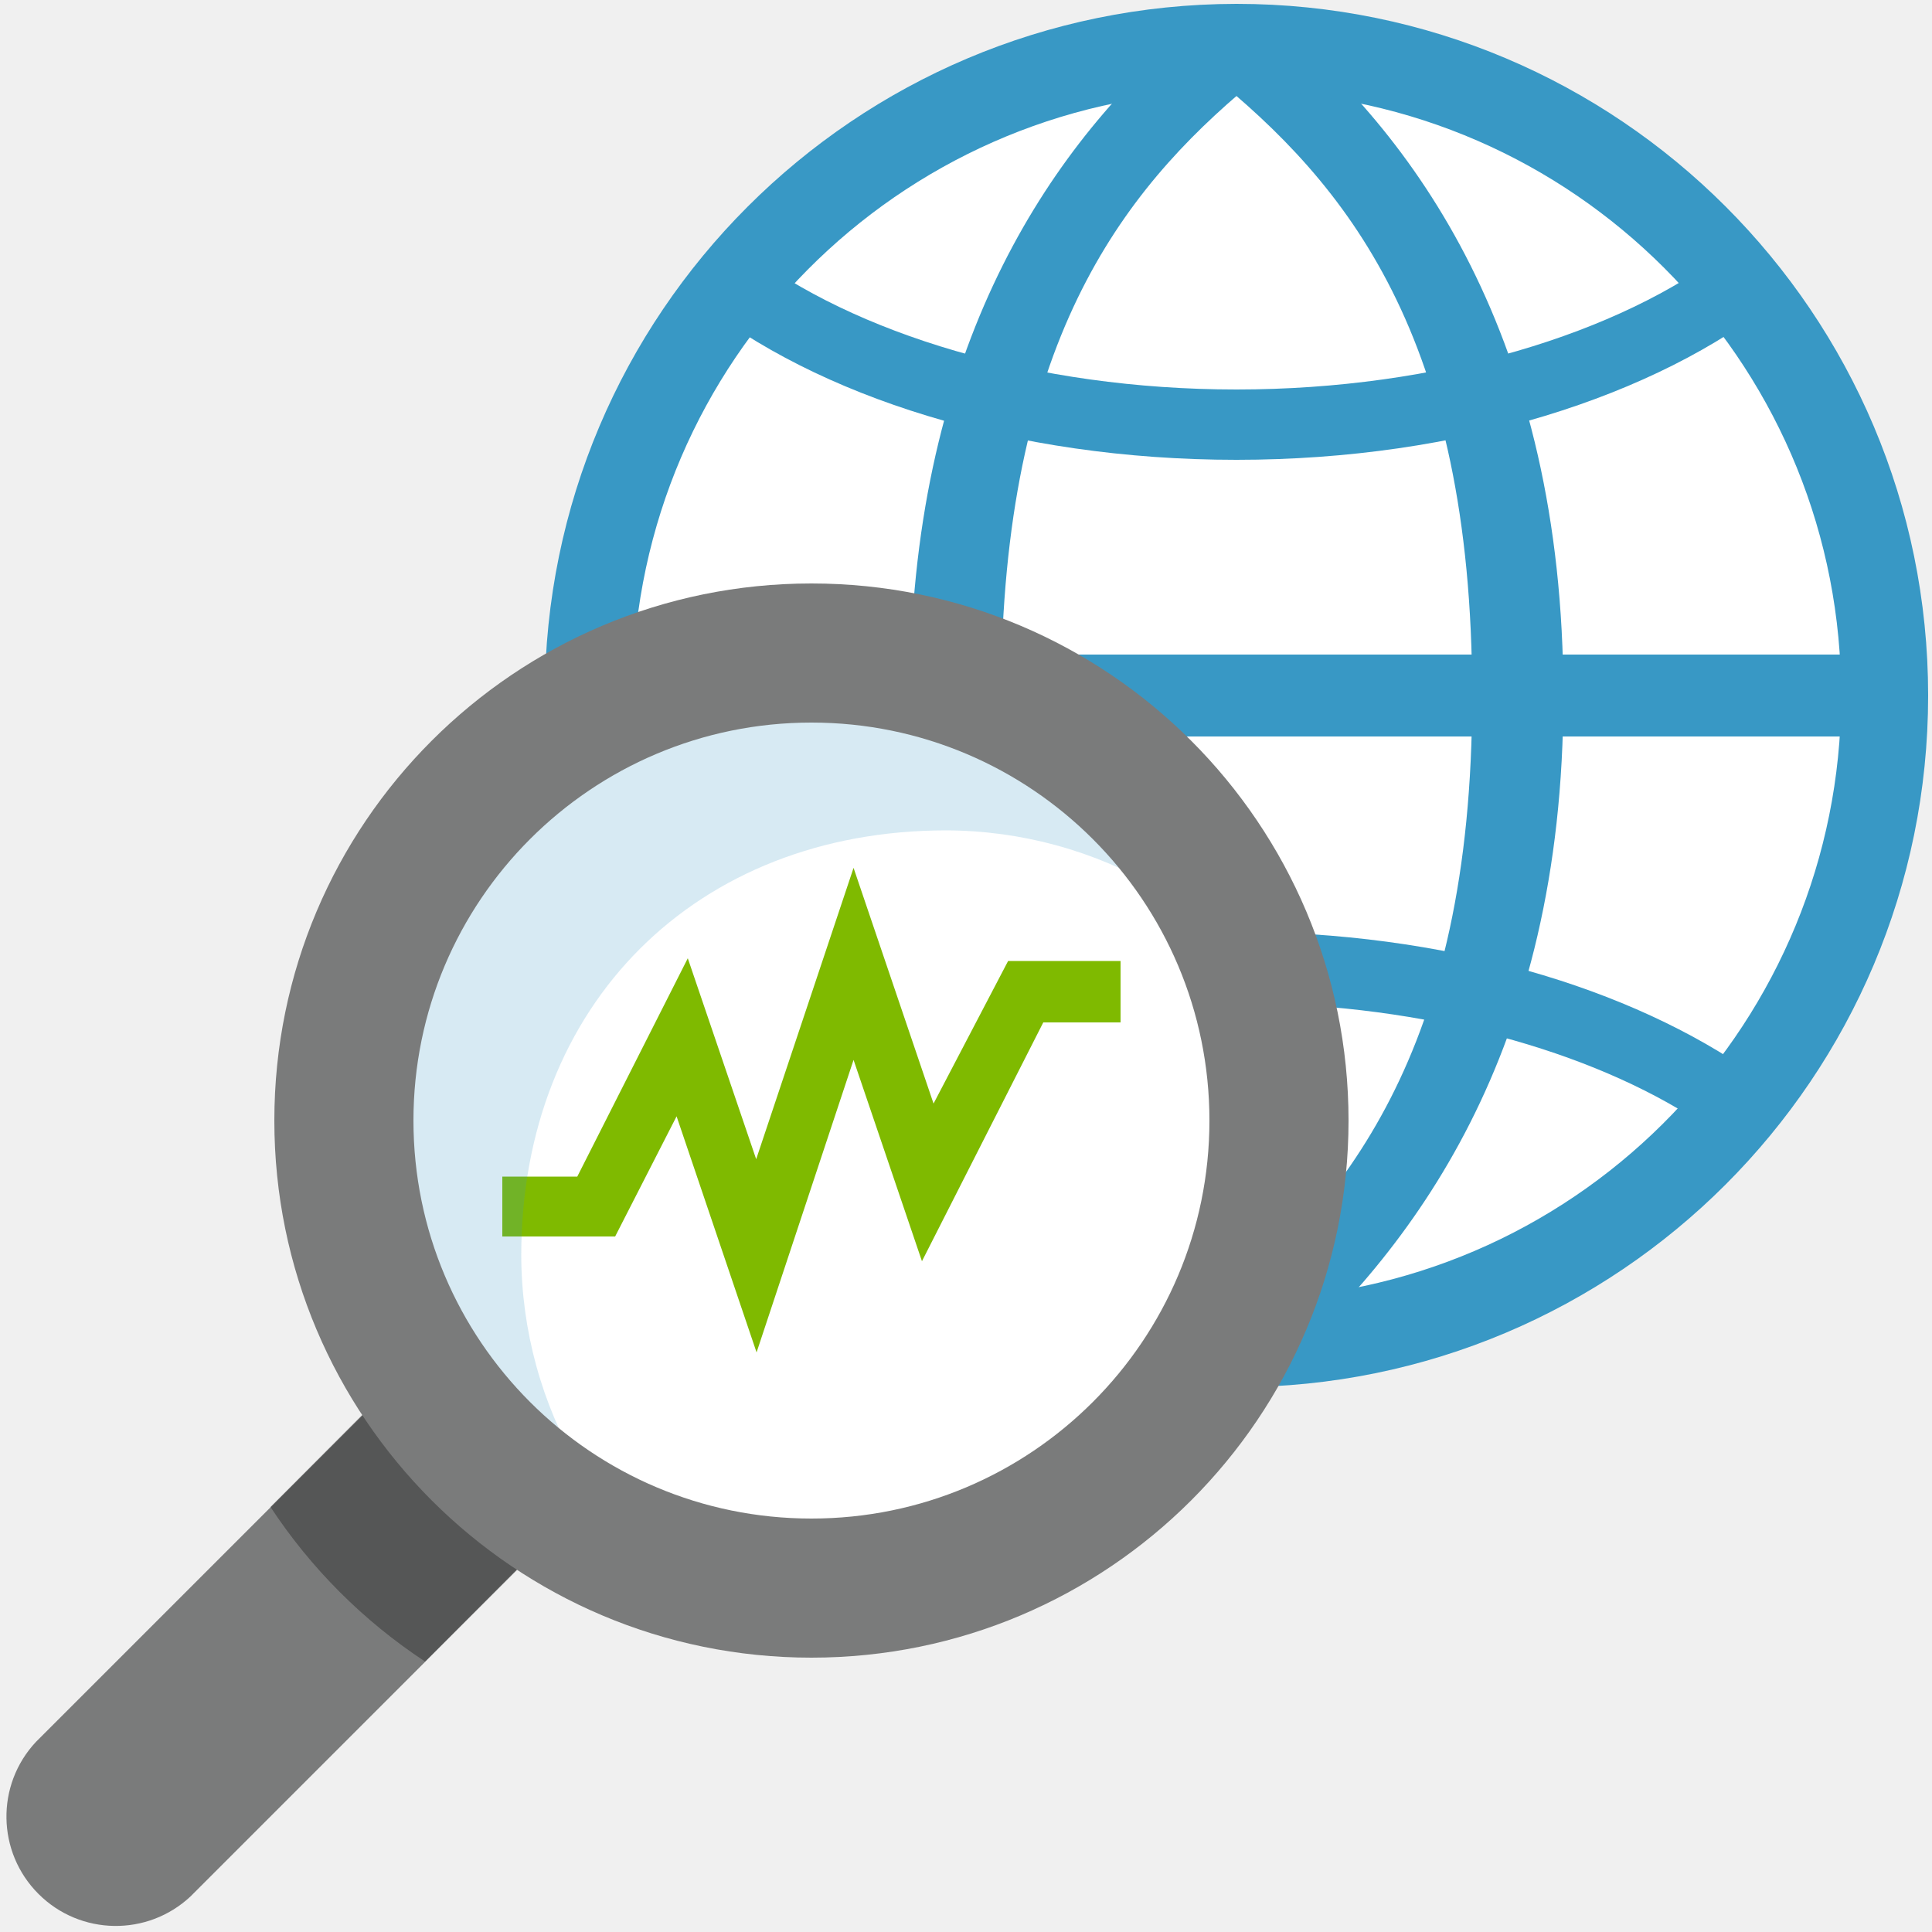
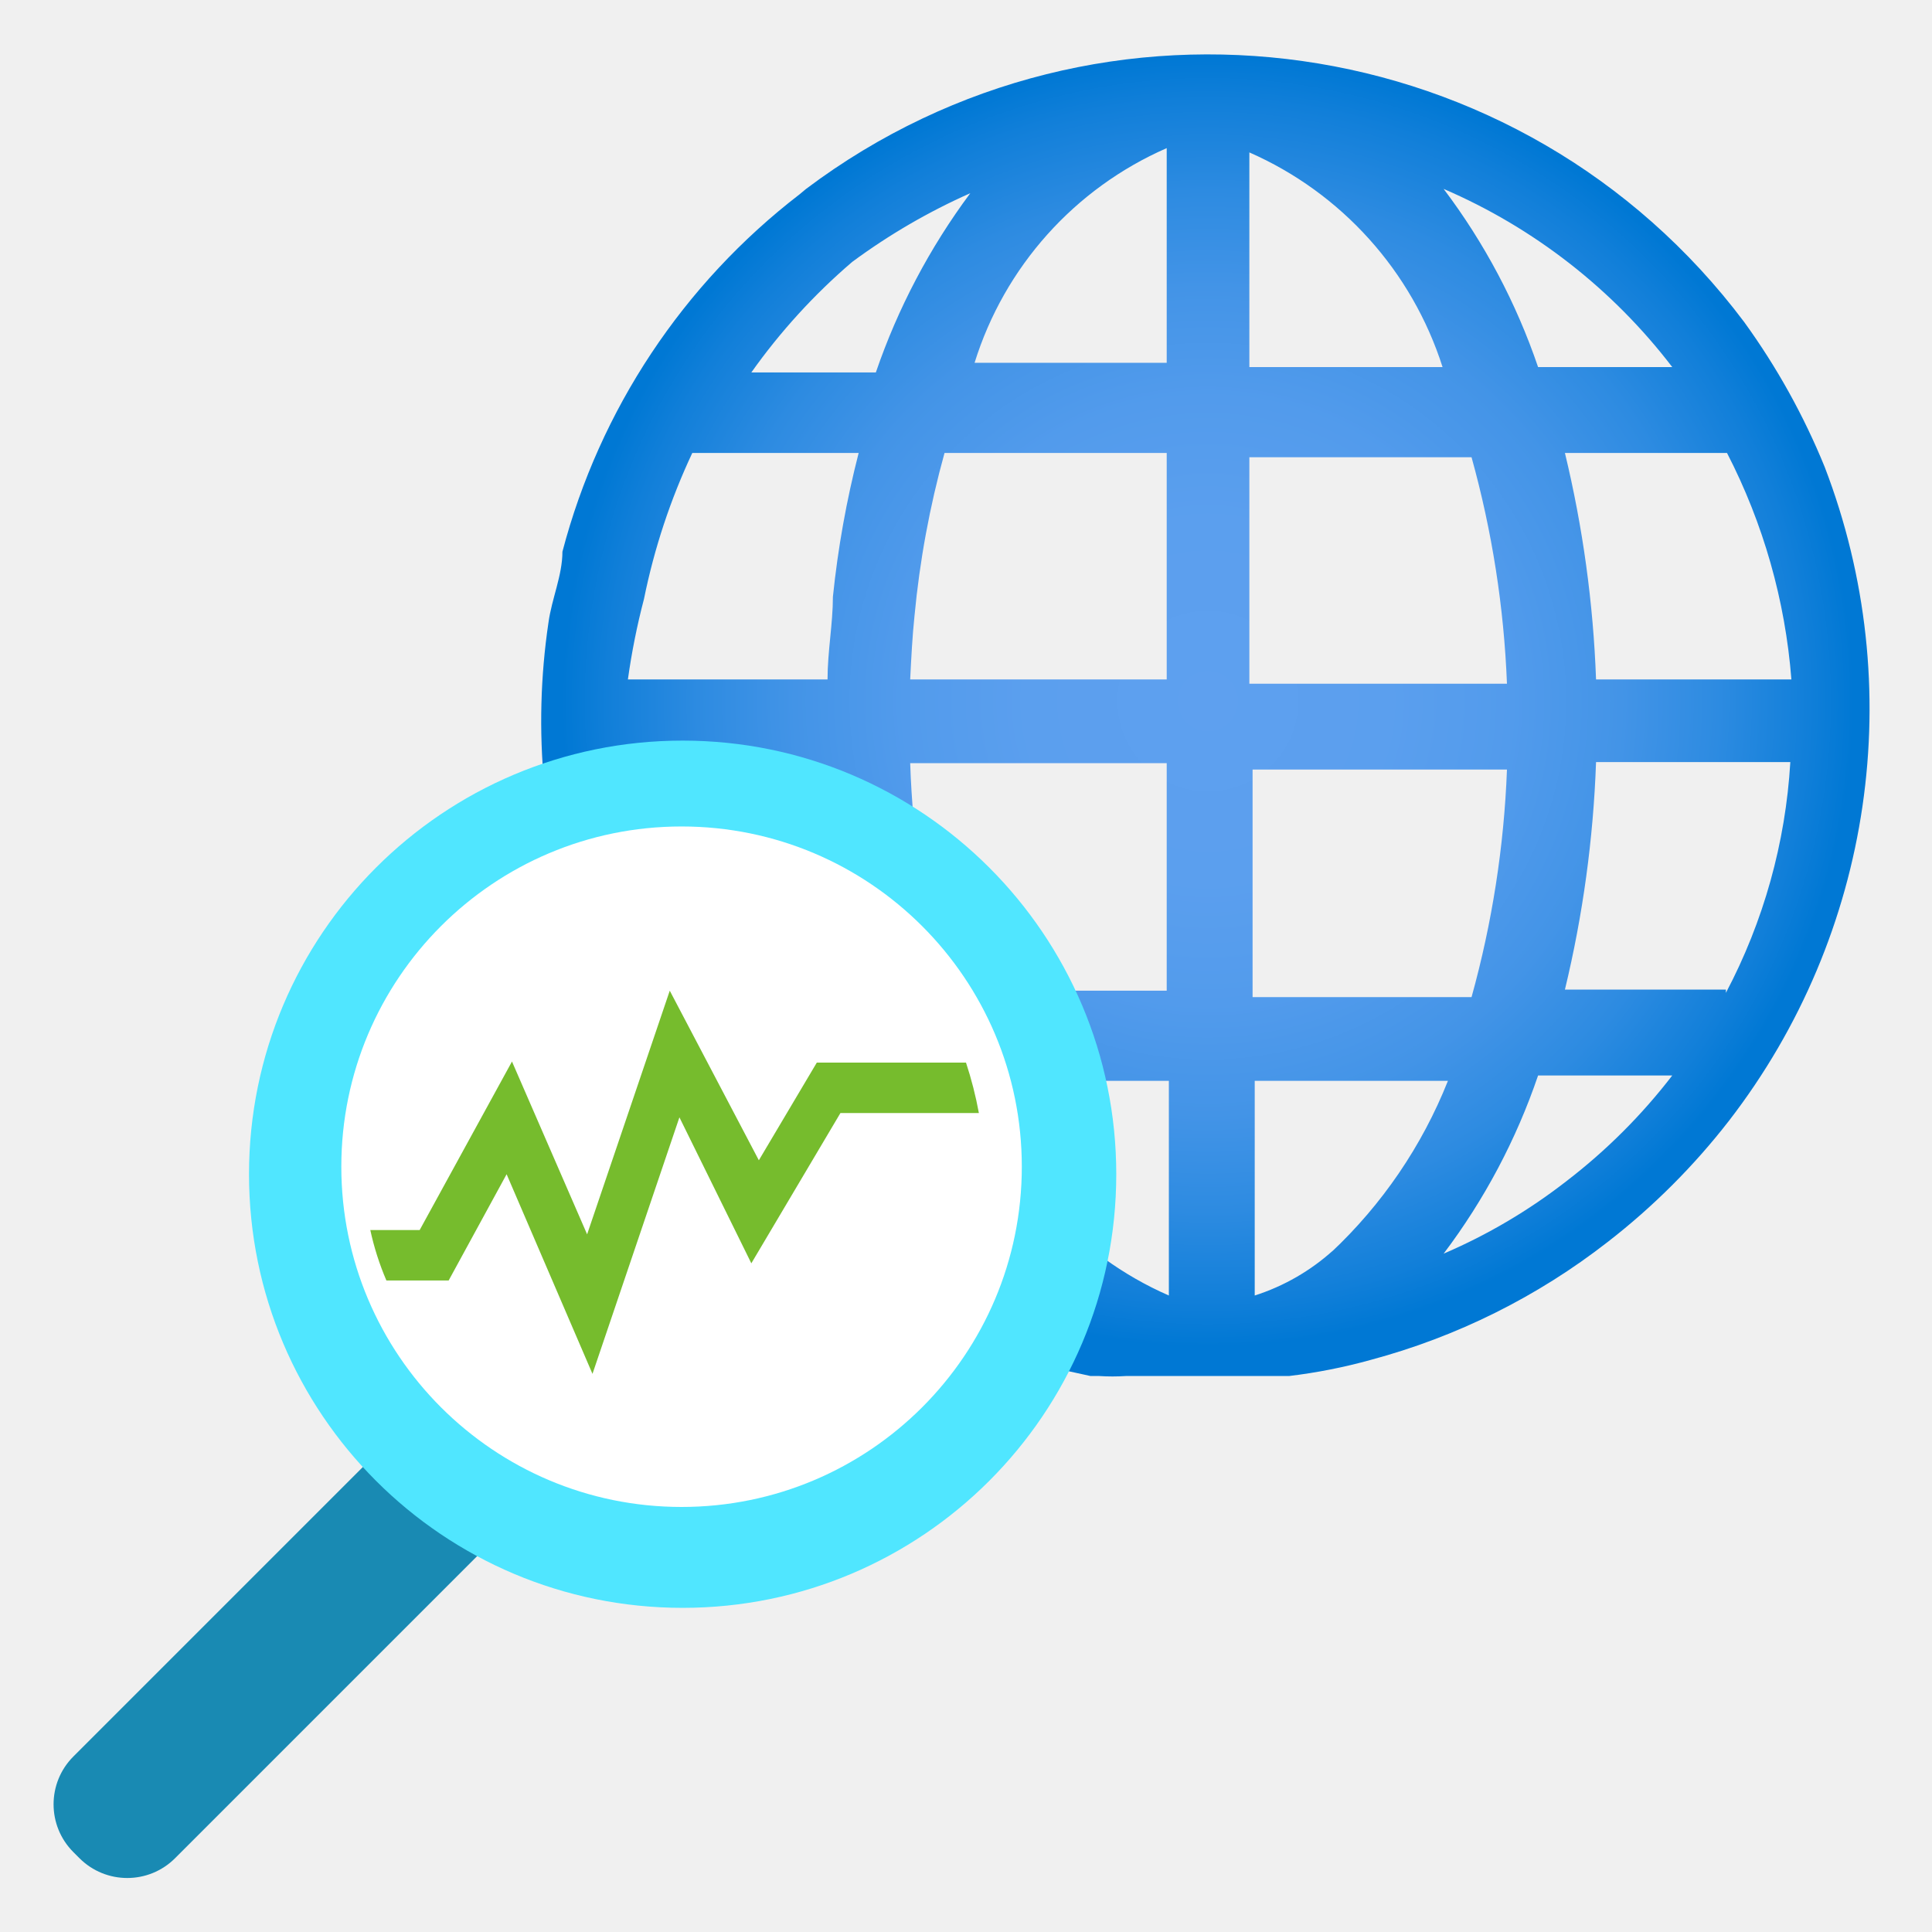
- <svg xmlns="http://www.w3.org/2000/svg" id="Layer_1" data-name="Layer 1" viewBox="0 0 50 50">
+ <svg xmlns="http://www.w3.org/2000/svg" id="aca4def4-7046-48a7-83fb-780b9f6d65ac" data-name="fluent_icons" width="18" height="18" viewBox="0 0 18 18">
  <defs>
-     <style>.cls-1{fill:#fff;}.cls-2,.cls-6{fill:#3898c5;}.cls-3{fill:#7a7b7b;}.cls-4{fill:#1d1d1d;opacity:0.4;}.cls-4,.cls-6{isolation:isolate;}.cls-5{fill:#7fba00;}.cls-6{opacity:0.2;}</style>
+     <radialGradient id="ec945175-c80b-46fd-89db-7eac10420933" cx="6.61" cy="45.13" r="6.4" gradientTransform="translate(5.04 -35.89) scale(0.94)" gradientUnits="userSpaceOnUse">
+       <stop offset="0" stop-color="#5ea0ef" />
+       <stop offset="0.28" stop-color="#5b9fee" />
+       <stop offset="0.47" stop-color="#529bec" />
+       <stop offset="0.64" stop-color="#4394e7" />
+       <stop offset="0.79" stop-color="#2d8be1" />
+       <stop offset="0.93" stop-color="#117fd9" />
+       <stop offset="1" stop-color="#0078d4" />
+     </radialGradient>
  </defs>
-   <path class="cls-1" d="M31.9,1.1A16.91,16.91,0,0,0,15,17.58a12.89,12.89,0,0,1,17.46,17.3A16.89,16.89,0,0,0,31.9,1.1Z" />
-   <path class="cls-2" d="M32.87,35.6c3.67-3.22,7.59-8.33,7.59-17.59S36.6,3.44,32.83.4L31.3,1.9C34.83,4.75,38.1,8.67,38.1,18s-3.37,13.11-6.83,16.14Z" />
-   <rect class="cls-2" x="16.11" y="16.94" width="31.78" height="2.12" />
-   <path class="cls-2" d="M32,10.08c-5.21,0-9.92-1.45-12.73-3.62L18,7.74c3.13,2.52,8.23,4.16,14,4.16s10.87-1.65,14-4.16L44.73,6.46C41.92,8.63,37.21,10.08,32,10.08Z" />
-   <path class="cls-3" d="M10.93,35.08l-10,10h0a2.83,2.83,0,0,0,4,4h0l10-10Z" />
-   <path class="cls-4" d="M7,39a14,14,0,0,0,4,4l2.61-2.62-4-4Z" />
-   <circle class="cls-1" cx="20.73" cy="28.9" r="9" />
-   <circle class="cls-1" cx="21" cy="29" r="11" />
-   <path class="cls-2" d="M25.92,17.08C26.14,8.41,29.29,4.65,32.7,1.9L31.17.4c-3.54,2.86-7.16,7.72-7.58,16A12.78,12.78,0,0,1,25.92,17.08Z" />
-   <path class="cls-2" d="M32.94,24.13A12.78,12.78,0,0,1,33.53,26c4.59.25,8.67,1.61,11.2,3.57L46,28.26C43,25.89,38.32,24.3,32.94,24.13Z" />
-   <path class="cls-2" d="M32,.1A17.92,17.92,0,0,0,14.1,18s0,.07,0,.11A12.88,12.88,0,0,1,16.4,17,15.64,15.64,0,1,1,33,33.6a12.88,12.88,0,0,1-1.15,2.3H32A17.9,17.9,0,1,0,32,.1Z" />
-   <path class="cls-5" d="M19.58,35l-2.07-6.11L15.92,32H13V30.45h1.94l2.86-5.65L19.57,30l2.52-7.54,2.07,6.1,1.93-3.69H29v1.59H27l-3.14,6.18-1.77-5.21Z" />
-   <path class="cls-6" d="M13.49,32.49c0-6.5,4.53-11,11-11A10.93,10.93,0,0,1,30,23,11,11,0,1,0,15,38,10.93,10.93,0,0,1,13.49,32.49Z" />
-   <path class="cls-3" d="M21,15.1A13.9,13.9,0,1,0,34.9,29,13.9,13.9,0,0,0,21,15.1Zm0,24.2A10.3,10.3,0,1,1,31.3,29,10.3,10.3,0,0,1,21,39.3Z" />
+   <rect x="-0.15" y="14.53" width="5.89" height="1.34" rx="0.63" transform="translate(-9.93 6.43) rotate(-45)" fill="#198ab3" />
+   <path d="M17,4.35A6.44,6.44,0,0,0,16.25,3,6.24,6.24,0,0,0,7.51,1.76l-.06.05A6.18,6.18,0,0,0,5.24,5.14c0,.22-.1.44-.13.66A6.25,6.25,0,0,0,7,11.26H7a2.09,2.09,0,0,0,.22.2l0,0,.22.18h0a5.76,5.76,0,0,0,.94.6l.1.06.17.07.14.07.15.06.16.06.14.05.2.06.11,0,.29.08h0l.32.07h.08a1.9,1.9,0,0,0,.25,0l.1,0h1.07l.23,0h0l.12,0a5.1,5.1,0,0,0,.76-.15h0a6.2,6.2,0,0,0,2.21-1.1,6.36,6.36,0,0,0,1.13-1.13A6.28,6.28,0,0,0,17,4.35Zm-1.45-.93H14.33a5.92,5.92,0,0,0-.88-1.66A5.34,5.34,0,0,1,15.58,3.42Zm-3.91-2a3.27,3.27,0,0,1,1.8,2h-1.8Zm0,2.84h2.07a9.23,9.23,0,0,1,.33,2.11h-2.4Zm0,2.91h2.4a9.23,9.23,0,0,1-.33,2.12H11.67V7.13ZM8.52,5.74A8.73,8.73,0,0,1,8.8,4.22h2.07V6.33H8.48C8.49,6.13,8.5,5.93,8.52,5.74Zm2.35-4.36v2H9.08A3.23,3.23,0,0,1,10.87,1.38ZM7.94,2.44l0,0a5.83,5.83,0,0,1,1.1-.64,6.12,6.12,0,0,0-.88,1.67H7A5.68,5.68,0,0,1,7.94,2.44ZM6.45,4.22H8a9.11,9.11,0,0,0-.24,1.34c0,.25-.05.51-.05.77H5.85A6.46,6.46,0,0,1,6,5.58,6,6,0,0,1,6.45,4.22Zm-.6,2.91H7.68A9.35,9.35,0,0,0,8,9.25H6.45A5.36,5.36,0,0,1,5.85,7.13ZM7,10.07l0,0H8.21a5.92,5.92,0,0,0,.88,1.66A5.31,5.31,0,0,1,7,10.07Zm3.89,2a3.23,3.23,0,0,1-1.79-2h1.79Zm0-2.84H8.8a9.24,9.24,0,0,1-.32-2.12h2.39V9.25Zm1.53,2.42a2,2,0,0,1-.73.42v-2h1.8A4.44,4.44,0,0,1,12.4,11.67ZM14.6,11h0a5.19,5.19,0,0,1-1.15.68,5.92,5.92,0,0,0,.88-1.66h1.25A5.35,5.35,0,0,1,14.6,11Zm1.48-1.78h-1.5a10.64,10.64,0,0,0,.29-2.12h1.81A5.27,5.27,0,0,1,16.08,9.25ZM14.87,6.33a10.64,10.64,0,0,0-.29-2.11h1.51a5.54,5.54,0,0,1,.6,2.11Z" fill="url(#ec945175-c80b-46fd-89db-7eac10420933)" />
+   <circle cx="6.36" cy="10.94" r="4.04" fill="#50e6ff" />
+   <circle cx="6.35" cy="10.87" r="3.17" fill="#fff" />
+   <path d="M4.72,10.94l.8,1.86.81-2.39L7,11.77l.83-1.4H9.12A3.57,3.57,0,0,0,9,9.9H7.61l-.54.91L6.24,9.23,5.47,11.5l-.7-1.61-.86,1.57H3.45a2.57,2.57,0,0,0,.15.47h.58Z" fill="#76bc2d" />
</svg>
